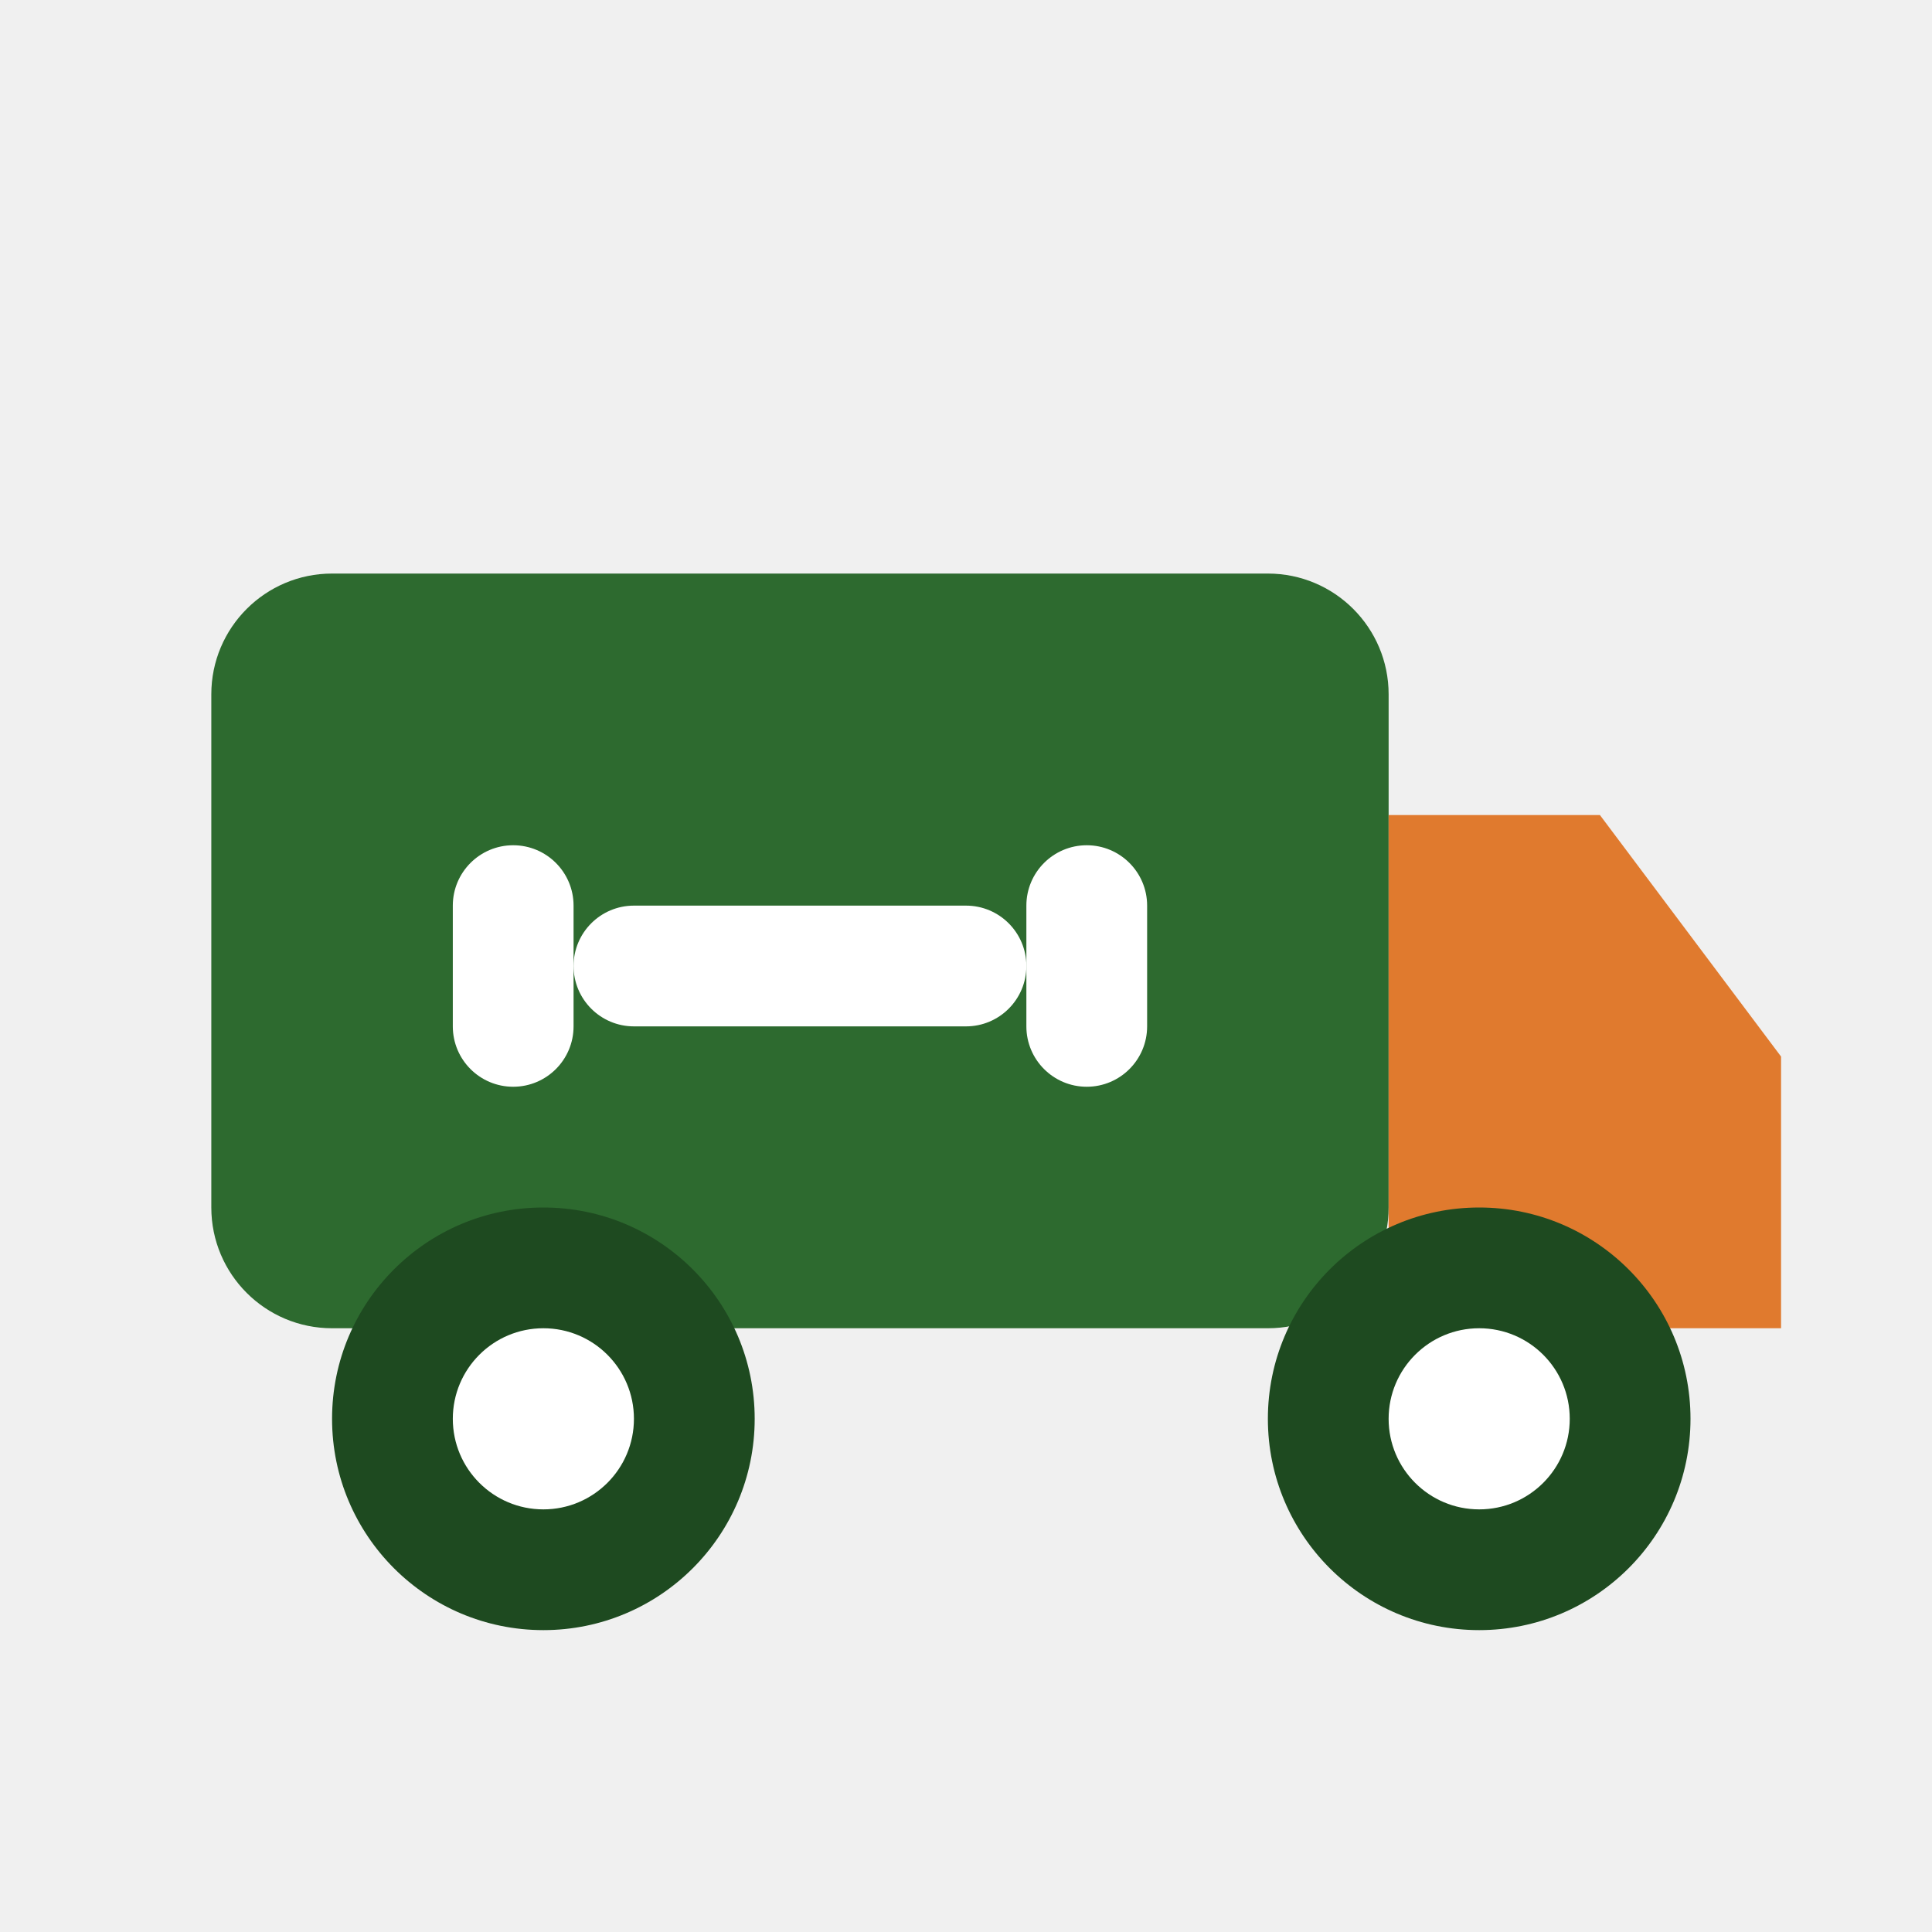
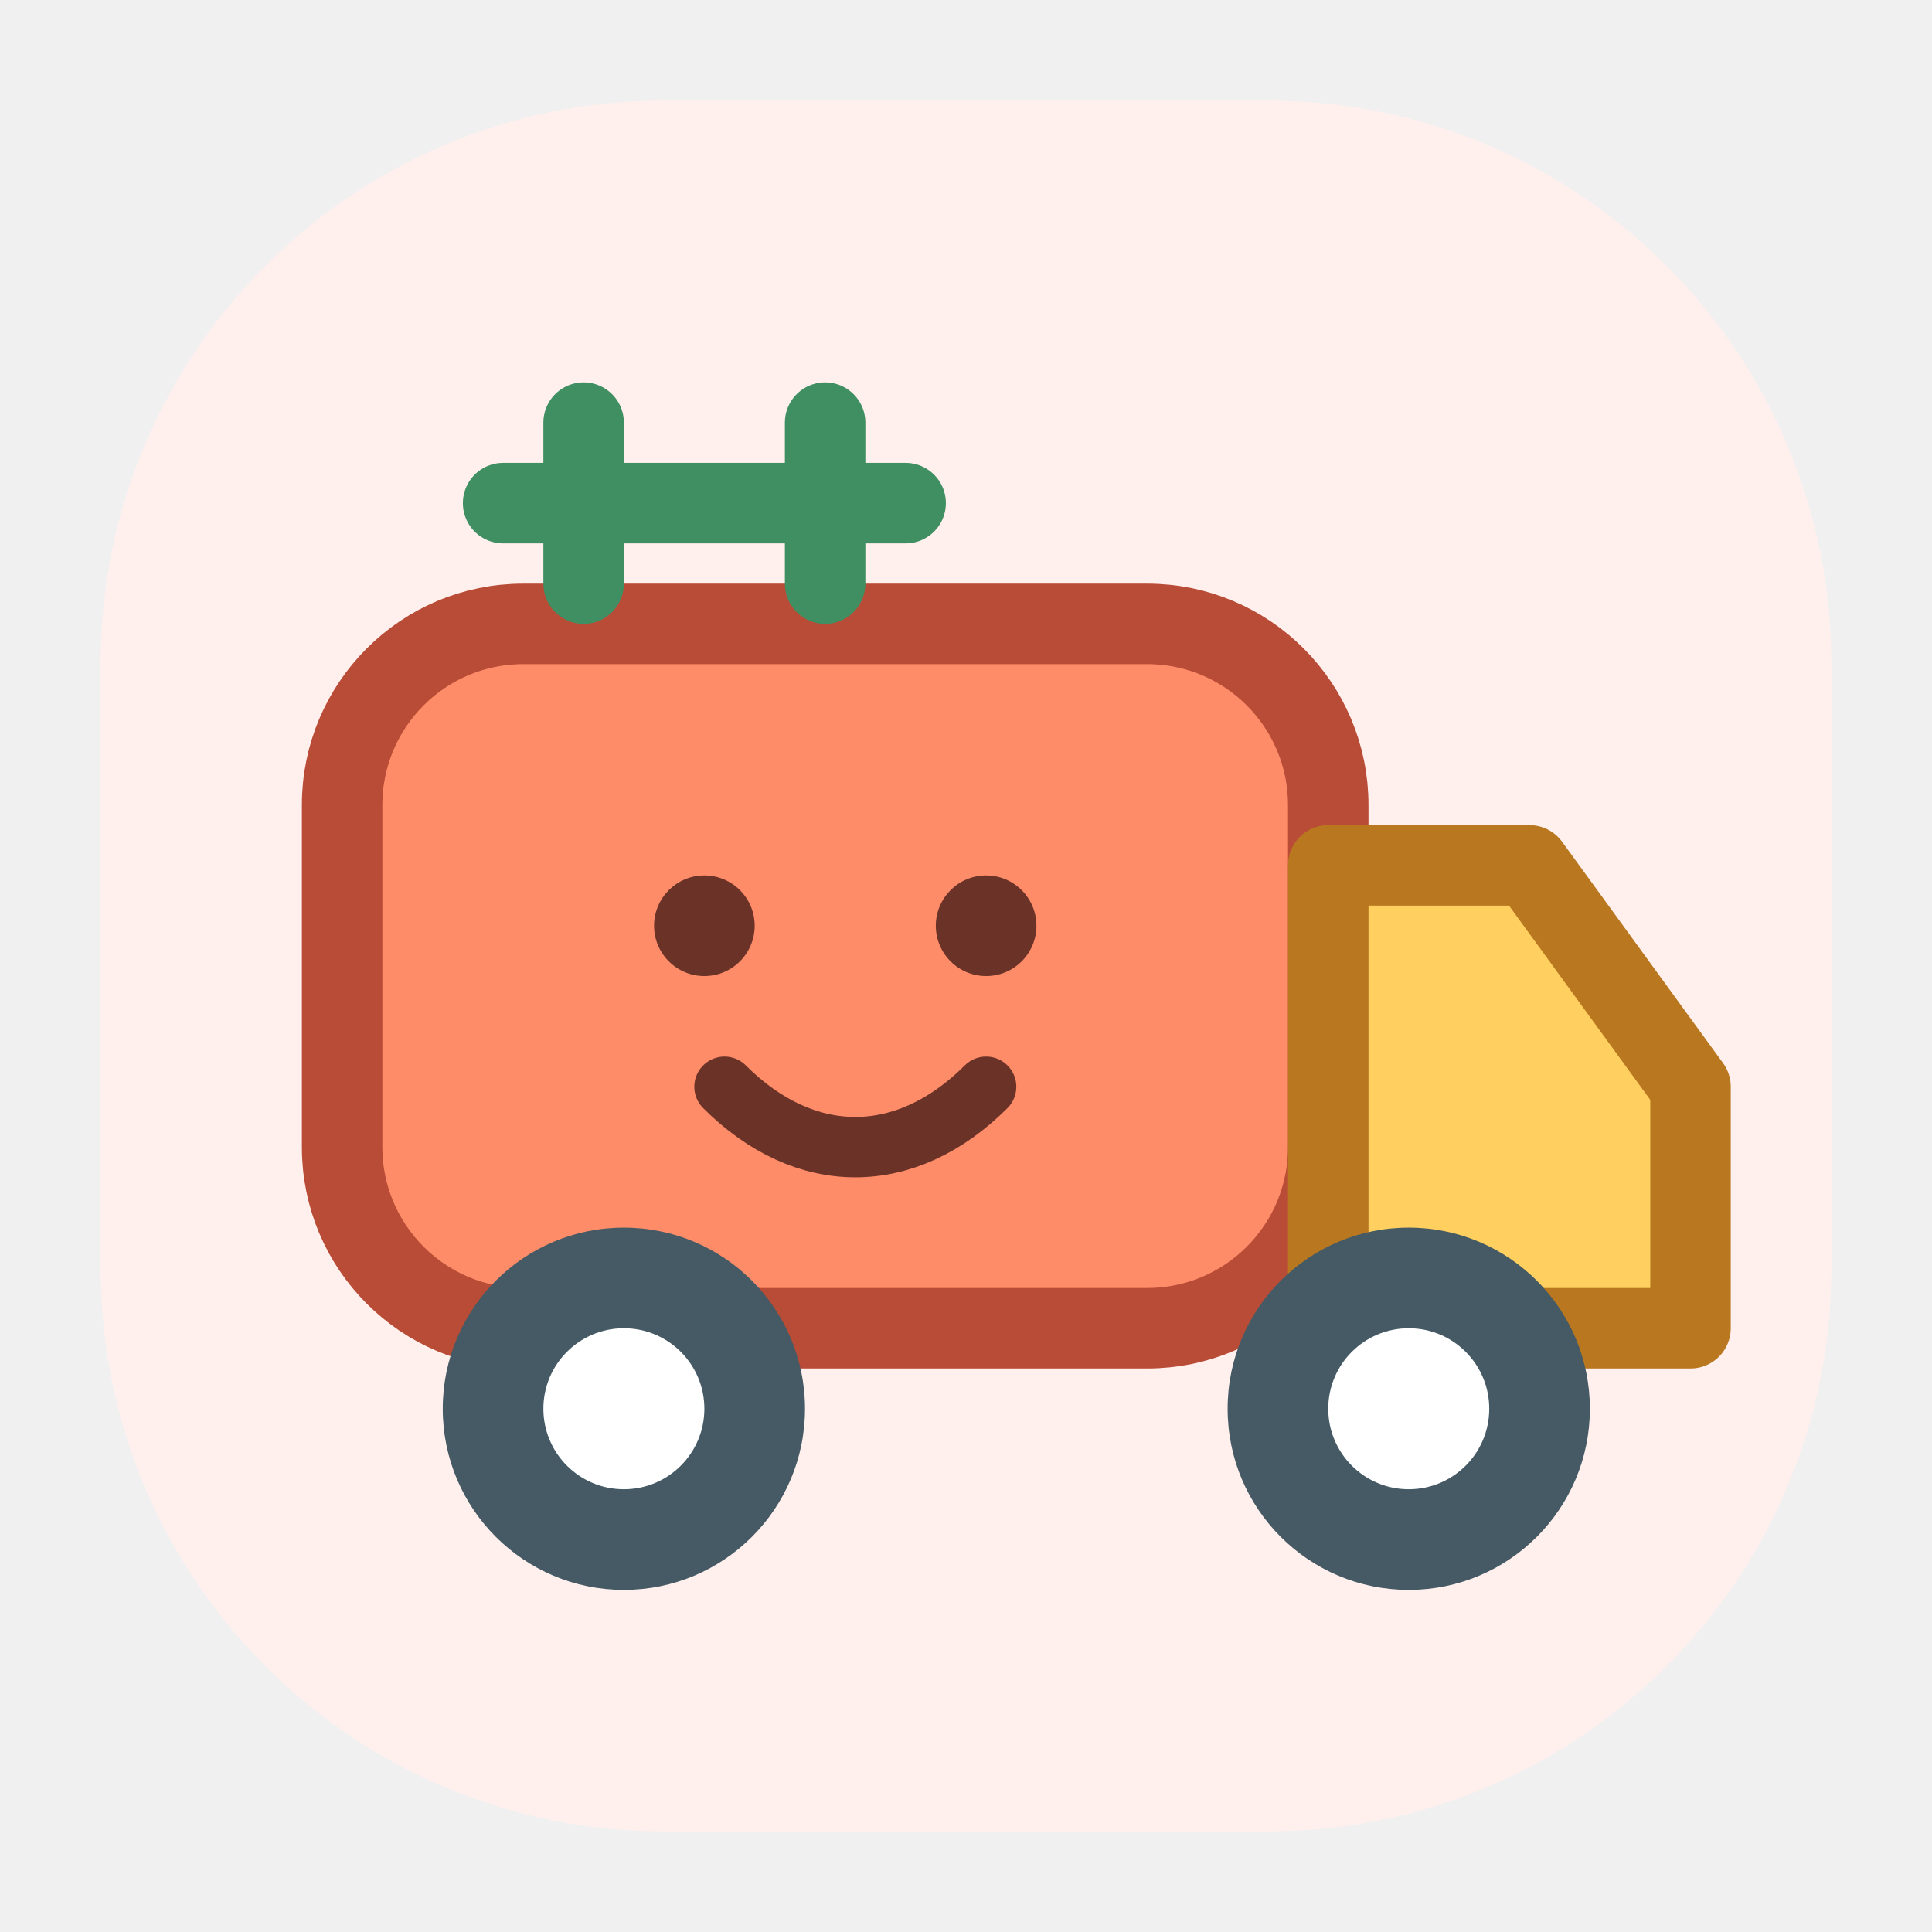
- <svg xmlns="http://www.w3.org/2000/svg" viewBox="0 0 64 64">
-   <rect x="7" y="19" width="39" height="25" rx="4" fill="#2d6a2f" />
-   <path d="M46 27h7l6 8v9H46z" fill="#e07a2e" />
-   <circle cx="18" cy="47" r="7" fill="#1e4a20" />
-   <circle cx="49" cy="47" r="7" fill="#1e4a20" />
-   <circle cx="18" cy="47" r="3" fill="#fff" />
-   <circle cx="49" cy="47" r="3" fill="#fff" />
-   <rect x="15" y="28" width="4" height="8" rx="2" fill="#fff" />
-   <rect x="34" y="28" width="4" height="8" rx="2" fill="#fff" />
-   <rect x="19" y="30" width="15" height="4" rx="2" fill="#fff" />
+ <svg xmlns="http://www.w3.org/2000/svg" viewBox="0 0 96 96">
+   <rect x="5" y="5" width="86" height="86" rx="28" fill="#FFF0ED" />
+   <rect x="17" y="31" width="49" height="35" rx="9" fill="#FF8C68" stroke="#B94C36" stroke-width="4" />
+   <path d="M66 43h10l8 11v12H66z" fill="#FFD05F" stroke="#B97820" stroke-width="4" stroke-linejoin="round" />
+   <circle cx="31" cy="70" r="9" fill="#455A64" />
+   <circle cx="70" cy="70" r="9" fill="#455A64" />
+   <circle cx="31" cy="70" r="4" fill="#FFFFFF" />
+   <circle cx="70" cy="70" r="4" fill="#FFFFFF" />
+   <circle cx="35" cy="46" r="2.5" fill="#6B3328" />
+   <circle cx="49" cy="46" r="2.5" fill="#6B3328" />
+   <path d="M36 54c4 4 9 4 13 0" fill="none" stroke="#6B3328" stroke-width="3" stroke-linecap="round" />
+   <path d="M25 25h20M29 21v8M41 21v8" stroke="#3F8F62" stroke-width="4" stroke-linecap="round" />
</svg>
